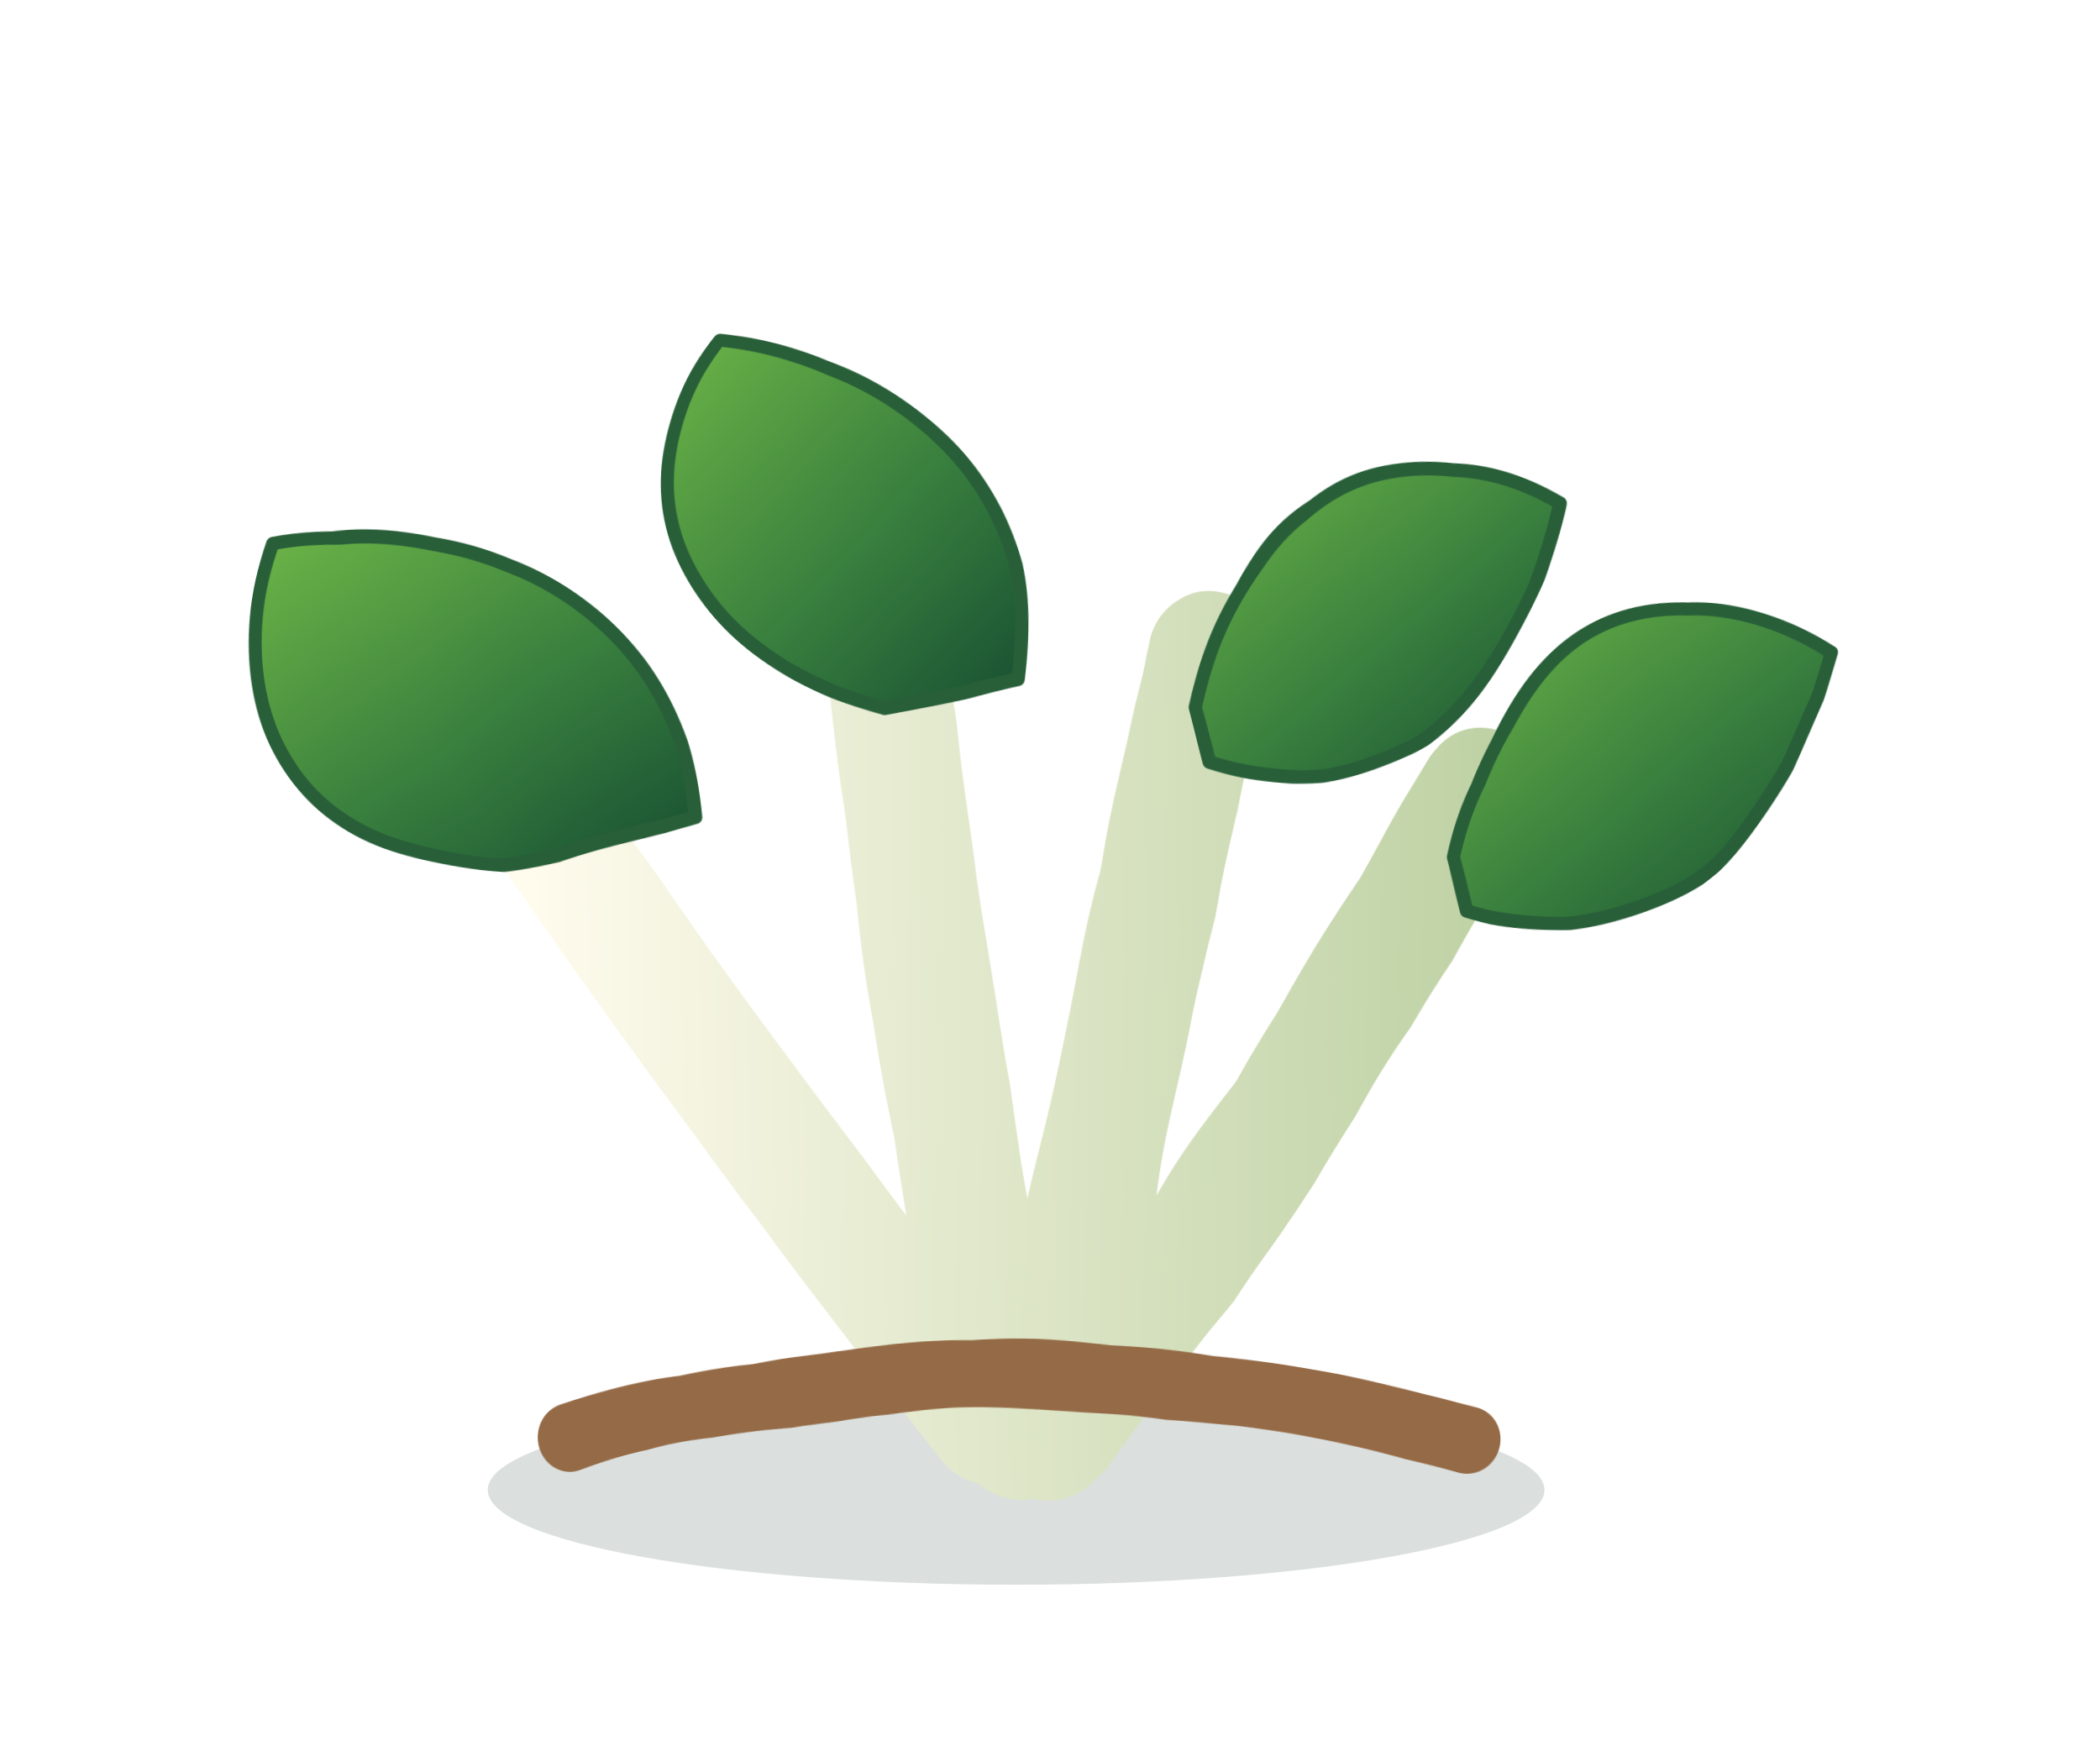
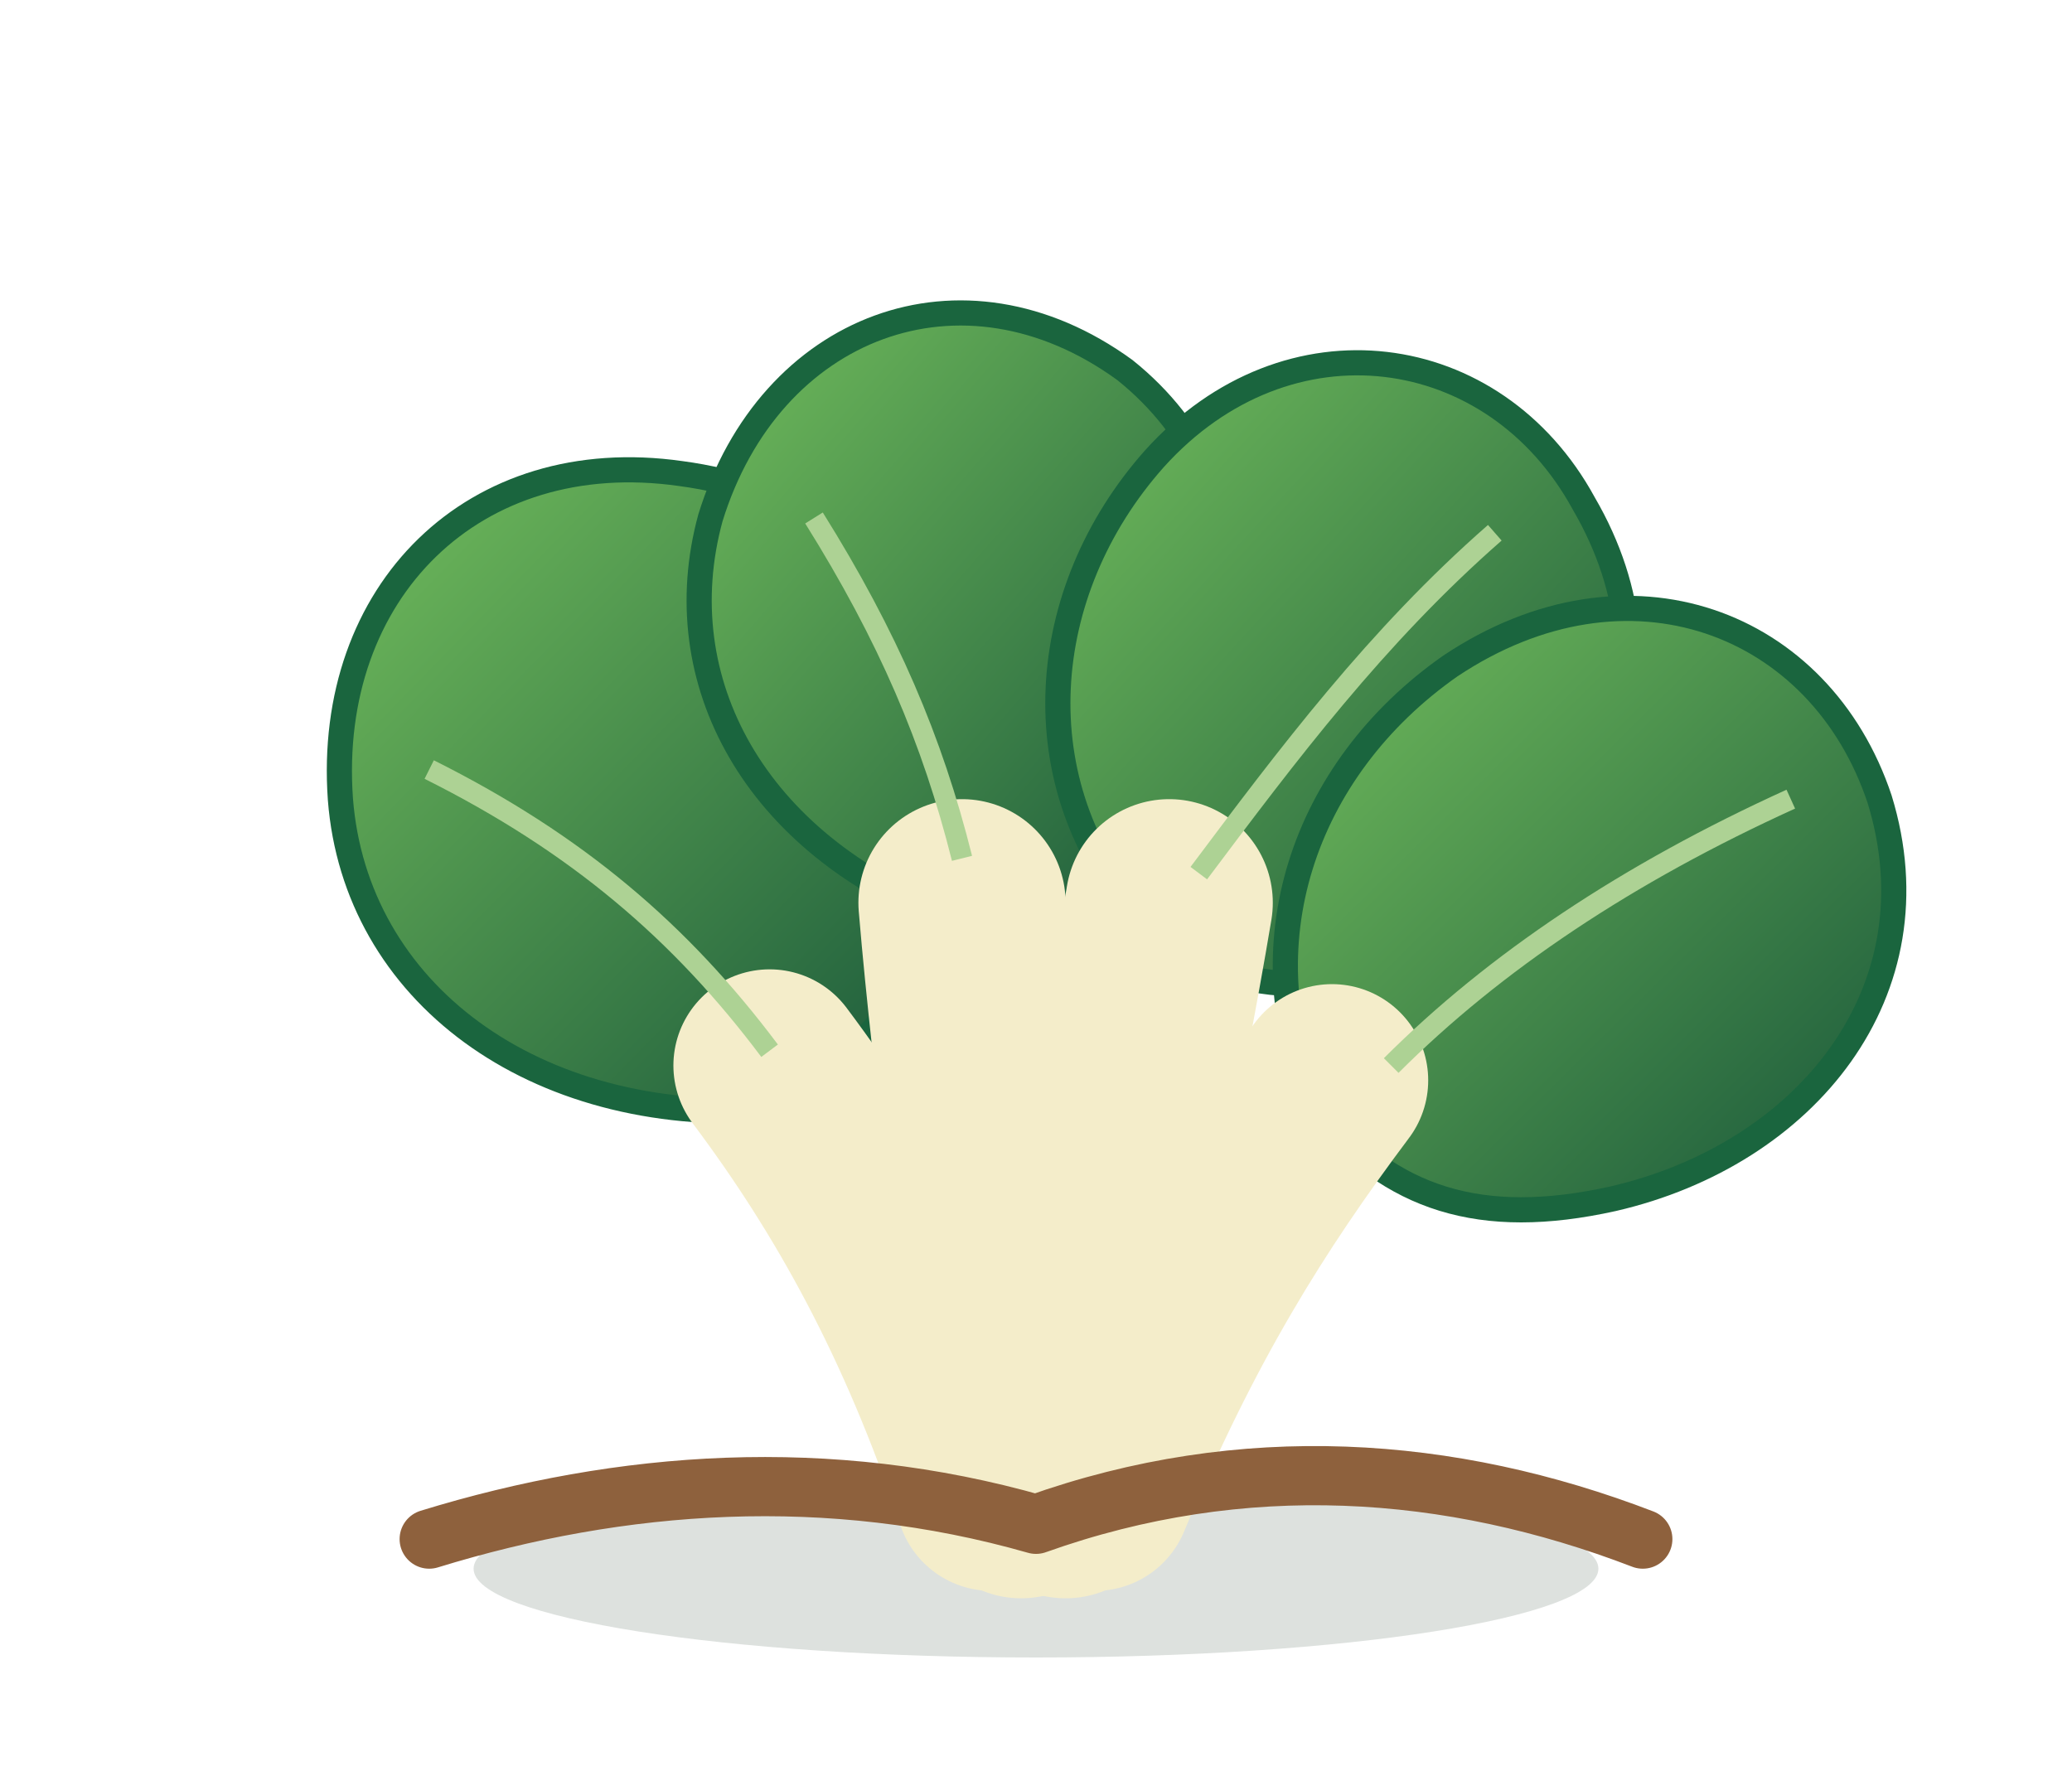
- <svg xmlns="http://www.w3.org/2000/svg" viewBox="-15 -20 155 130" role="img" aria-label="Growing pak choi illustration">
+ <svg xmlns="http://www.w3.org/2000/svg" viewBox="0 0 140 120" role="img" aria-label="Growing pak choi illustration">
  <defs>
-     <linearGradient id="leaf" x1="0" y1="0" x2="1" y2="1">
-       <stop stop-color="#6db547" />
-       <stop offset=".55" stop-color="#397f3e" />
-       <stop offset="1" stop-color="#174f32" />
+     <linearGradient id="g" x1="0" y1="0" x2="1" y2="1">
+       <stop stop-color="#72bd5c" />
+       <stop offset="1" stop-color="#18563a" />
    </linearGradient>
-     <linearGradient id="petiole">
-       <stop stop-color="#fffbed" />
-       <stop offset="1" stop-color="#bfd2a5" />
-     </linearGradient>
-     <filter id="paint">
-       <feTurbulence baseFrequency=".045" numOctaves="2" seed="9" result="n" />
-       <feDisplacementMap in="SourceGraphic" in2="n" scale=".8" />
-     </filter>
  </defs>
-   <ellipse cx="60" cy="90" rx="39" ry="7" fill="#173a2b" opacity=".16" />
-   <g filter="url(#paint)" stroke-linejoin="round">
-     <path d="M58 85C47 71 35 55 24 39M60 86C55 65 52 45 50 27M62 86c4-21 8-41 12-58M63 85c12-15 22-31 31-47" fill="none" stroke="url(#petiole)" stroke-width="9" stroke-linecap="round" />
-     <path d="M26 43C10 46 0 35 5 20c17-3 30 6 31 20Z" fill="url(#leaf)" stroke="#285f39" />
-     <path d="M50 32C35 28 30 16 38 5c15 2 24 12 22 25Z" fill="url(#leaf)" stroke="#285f39" />
-     <path d="M73 32C77 17 88 10 100 17c-3 15-13 23-26 19Z" fill="url(#leaf)" stroke="#285f39" />
-     <path d="M92 43c4-16 16-23 28-15-4 15-14 23-27 19Z" fill="url(#leaf)" stroke="#285f39" />
-     <path d="M27 86c20-6 45-6 66 0" fill="none" stroke="#956b47" stroke-width="5" stroke-linecap="round" />
+   <ellipse cx="70" cy="106" rx="38" ry="6" fill="#263f2c" opacity=".16" />
+   <g fill="url(#g)" stroke="#1a653e" stroke-width="1.7">
+     <path d="M52 75C36 76 24 67 23 54c-1-14 9-24 23-22 15 2 22 15 18 28-2 7-6 12-12 15Z" />
+     <path d="M64 62C51 57 45 46 48 35c4-13 17-18 28-10 10 8 9 22 2 31-4 5-9 7-14 6Z" />
+     <path d="M77 62c-8-9-7-22 1-31 9-10 23-8 29 3 7 12 1 24-10 30-8 4-15 3-20-2Z" />
+     <path d="M89 75c-5-11-1-23 9-30 12-8 25-3 29 9 4 13-5 24-18 27-9 2-15 0-20-6Z" />
  </g>
+   <g fill="none" stroke="#f4edca" stroke-linecap="round">
+     <path d="M67 101C63 89 58 80 52 72" stroke-width="13" />
+     <path d="M69 101C68 86 66 73 65 61" stroke-width="14" />
+     <path d="M72 101C74 86 77 73 79 61" stroke-width="14" />
+     <path d="M74 101C79 89 84 81 90 73" stroke-width="13" />
+   </g>
+   <g fill="none" stroke="#add294" stroke-width="1.4">
+     <path d="M29 52c10 5 17 11 23 19M55 35c5 8 8 15 10 23M101 36c-8 7-14 15-20 23M121 54c-11 5-20 11-27 18" />
+   </g>
+   <path d="M70 103c-14-4-28-3-41 1m41-1c14-5 28-4 41 1" fill="none" stroke="#8e613d" stroke-width="4" stroke-linecap="round" />
</svg>
